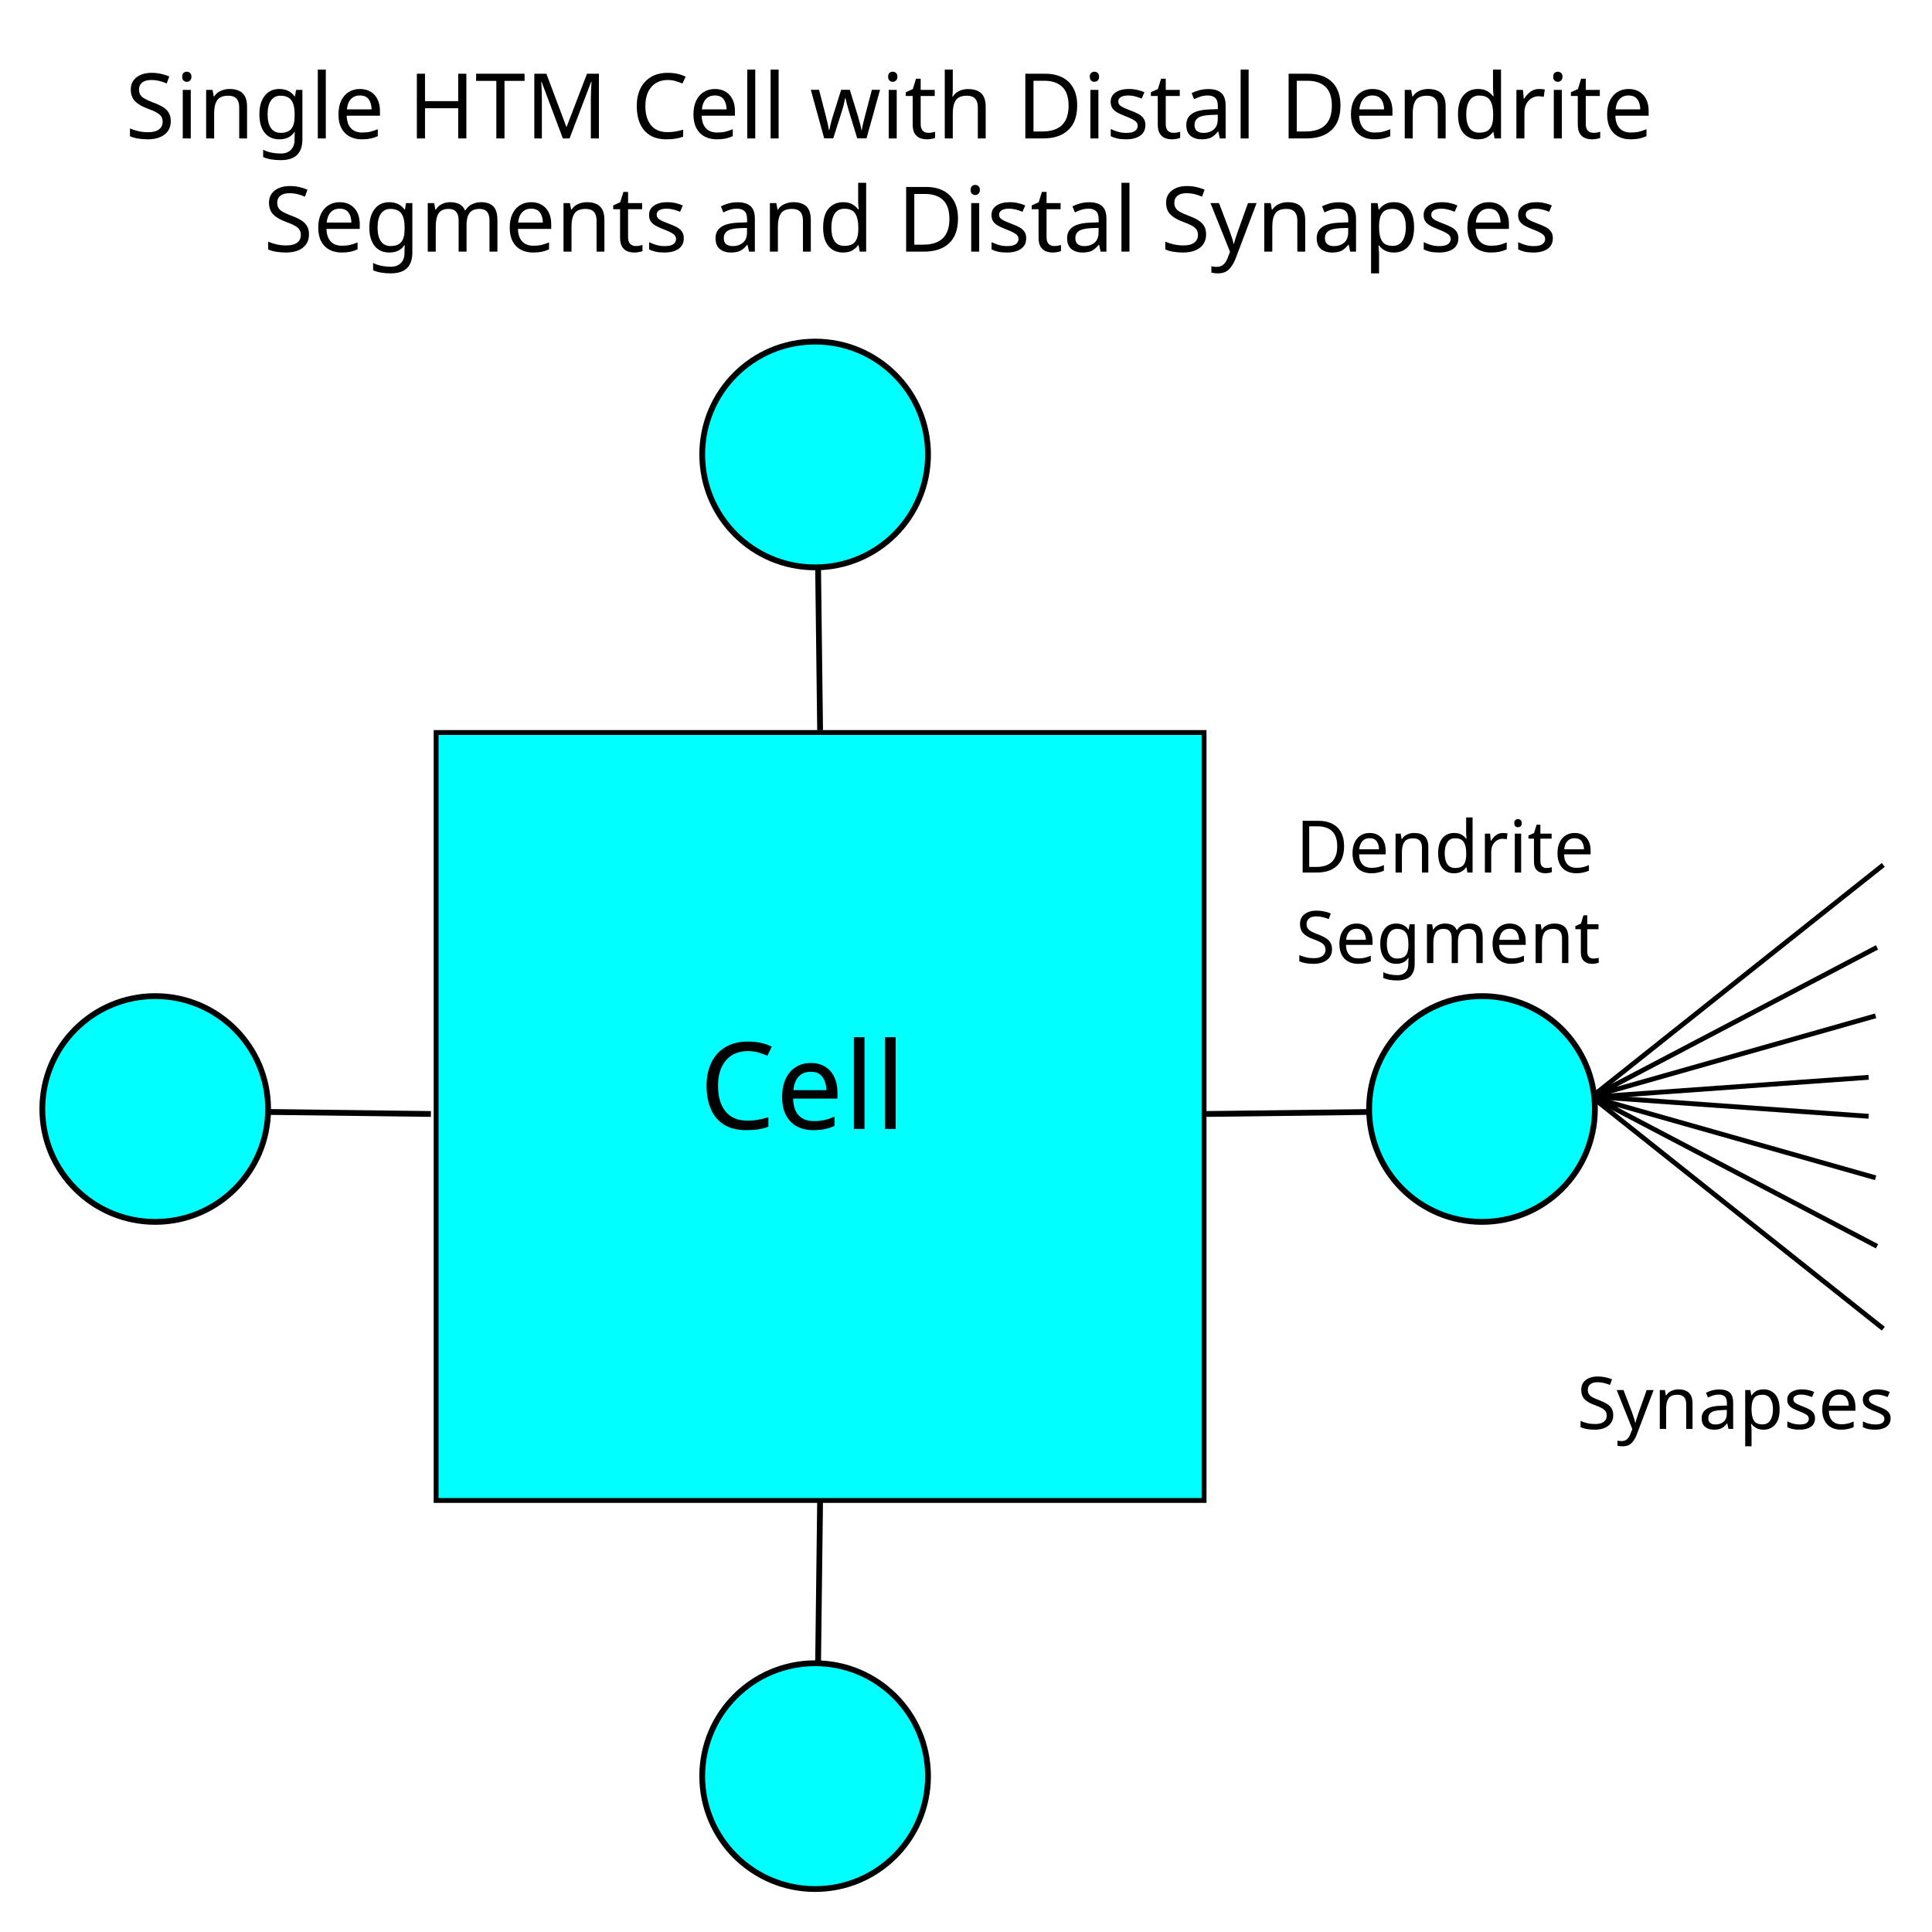
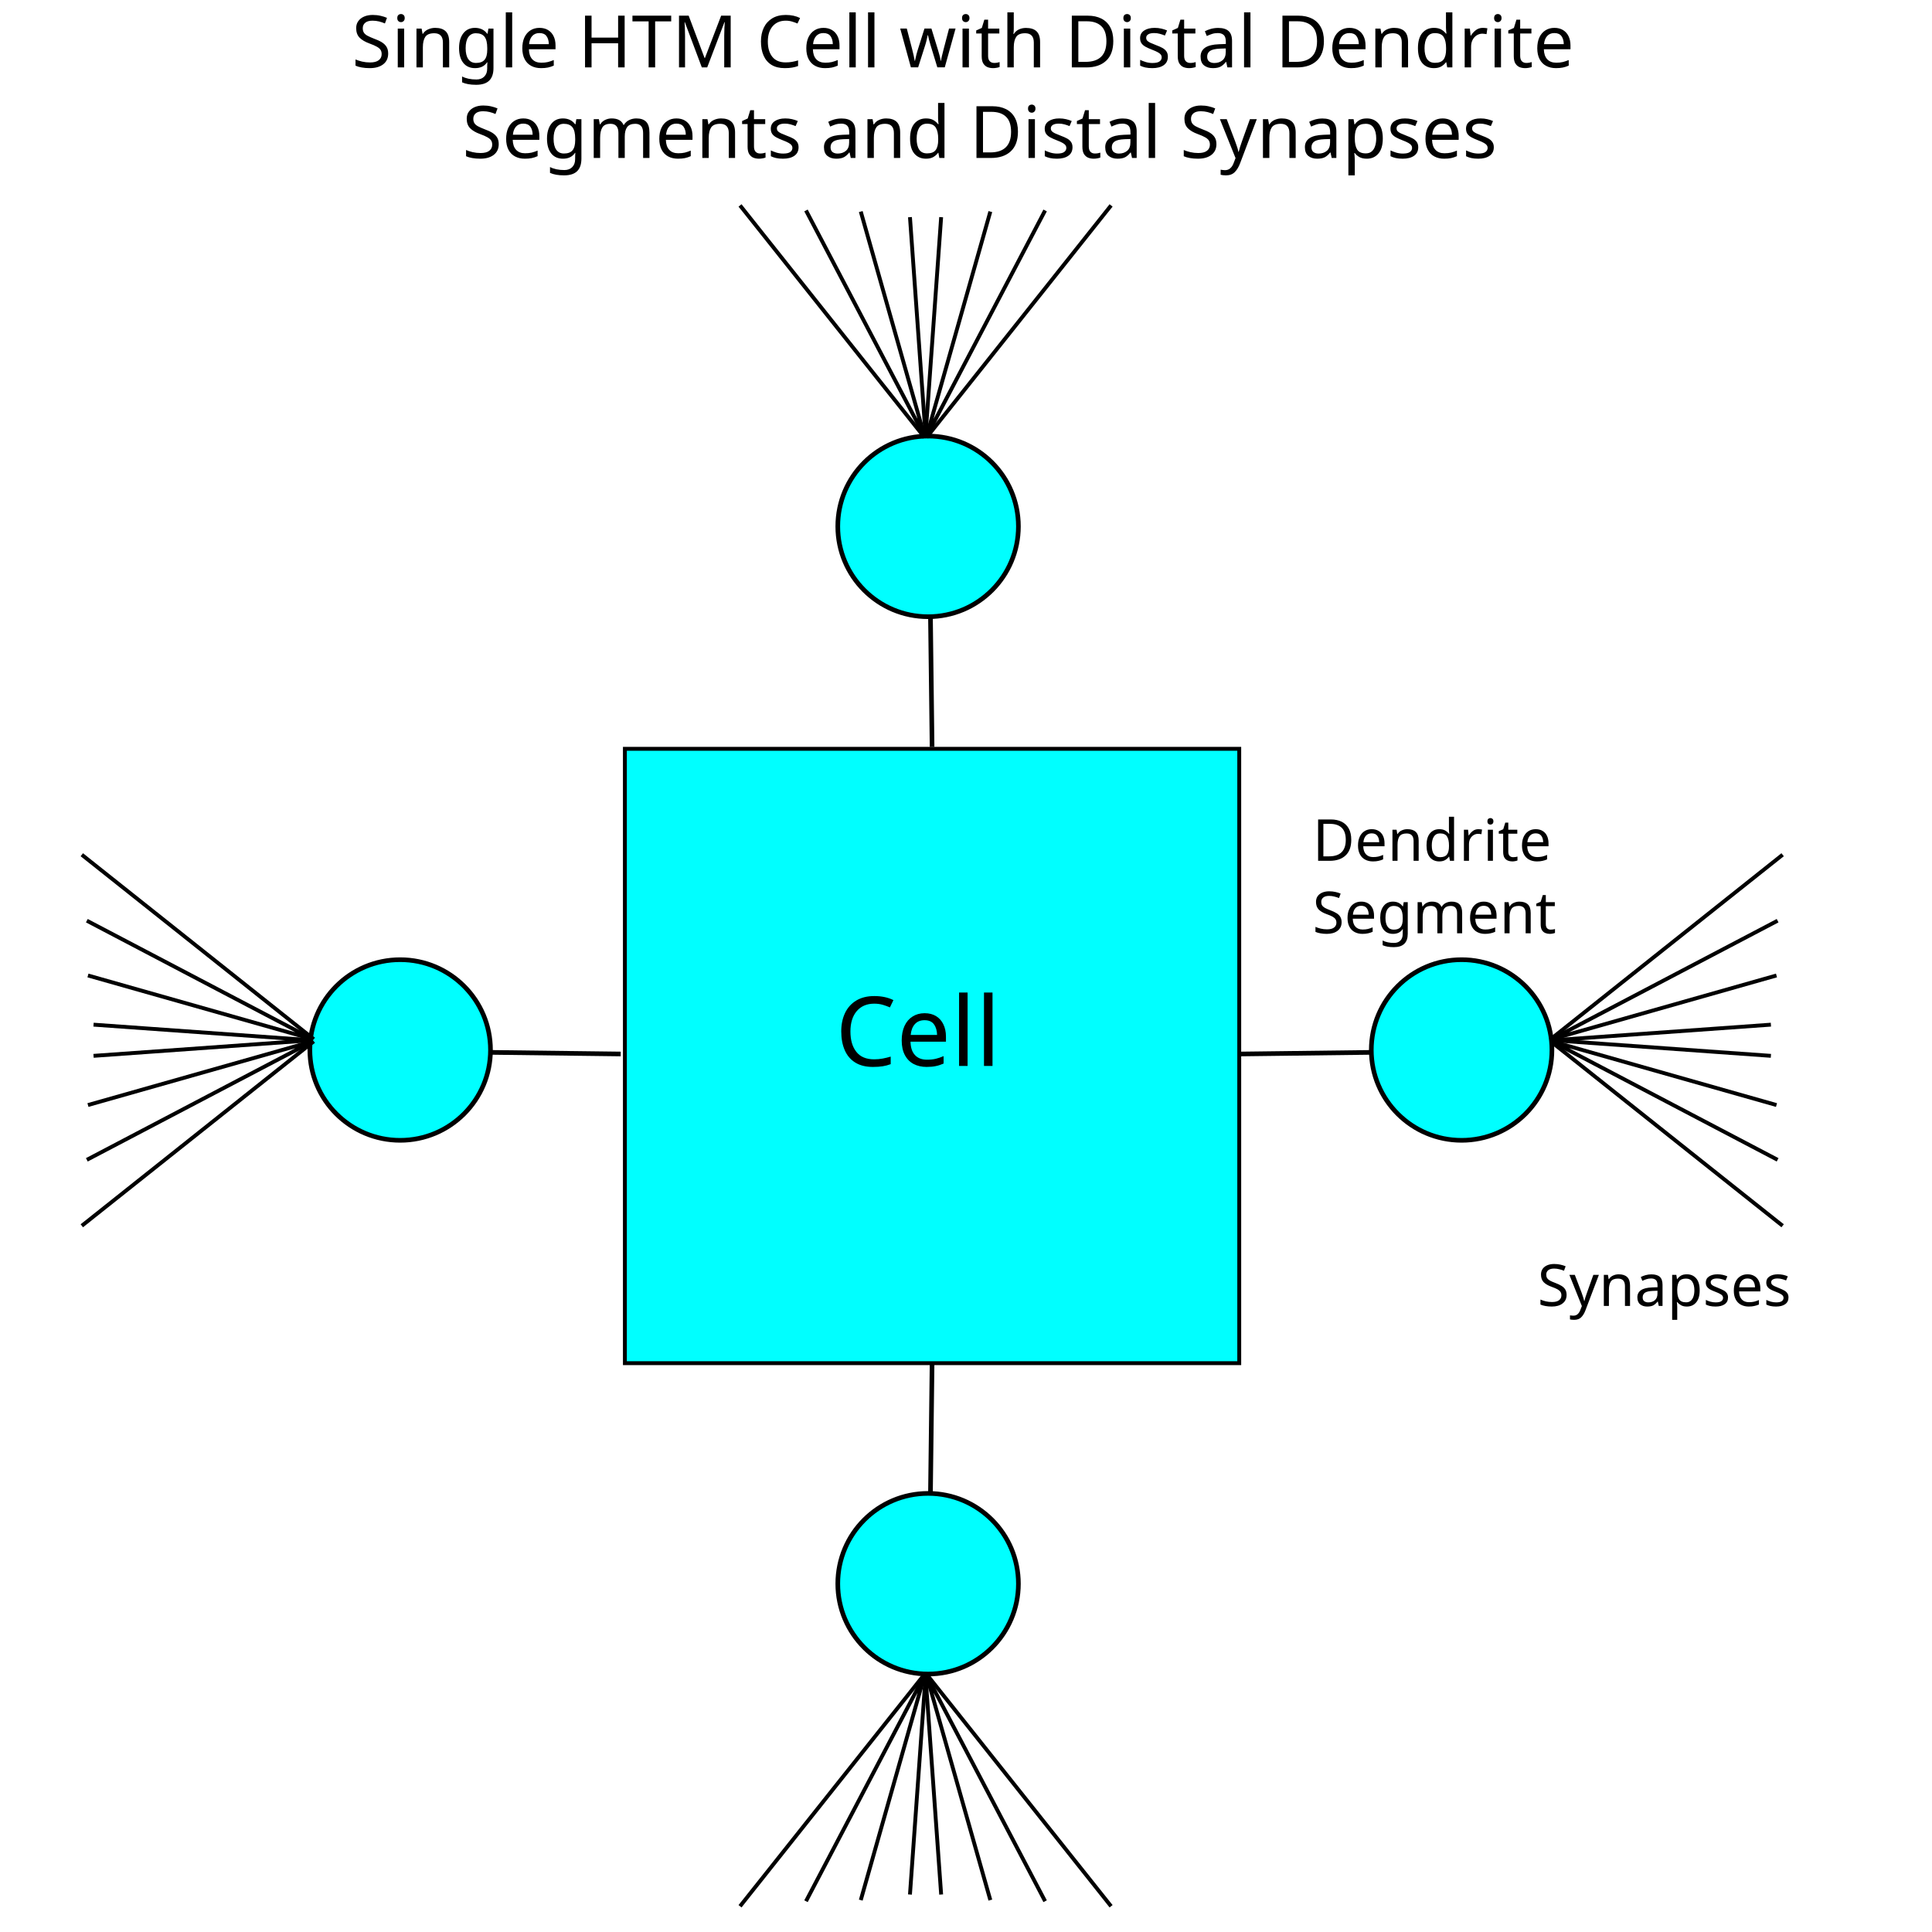
- <svg xmlns="http://www.w3.org/2000/svg" width="400" height="400" viewBox="0 0 400 400" id="svg2" version="1.1">
+ <svg xmlns="http://www.w3.org/2000/svg" width="500" height="500" viewBox="0 0 500 500" id="svg2" version="1.1">
  <defs id="defs4" />
-   <g id="layer1" transform="translate(0,-652.3622)">
-     <rect style="fill:#00ffff;fill-rule:evenodd;stroke:#000000;stroke-width:1.004;stroke-linecap:butt;stroke-linejoin:miter;stroke-miterlimit:4;stroke-dasharray:none;stroke-opacity:1" id="HTMCell" width="158.996" height="158.996" x="90.291" y="804.02" />
-     <g id="g4173" transform="matrix(2.399719,0,0,2.399719,-527.1556,-473.9817)">
+   <g id="layer1" transform="translate(0,-552.3622)">
+     <rect style="fill:#00ffff;fill-rule:evenodd;stroke:#000000;stroke-width:1.004;stroke-linecap:butt;stroke-linejoin:miter;stroke-miterlimit:4;stroke-dasharray:none;stroke-opacity:1" id="HTMCell" width="158.996" height="158.996" x="161.72" y="746.154" />
+     <g id="g4173" transform="matrix(2.399719,0,0,2.399719,-455.727,-531.8478)">
      <path id="path4169" d="m 290.429,532.359 -0.182,-14.747 0,0 0,0" style="fill:none;fill-rule:evenodd;stroke:#000000;stroke-width:0.5;stroke-linecap:butt;stroke-linejoin:miter;stroke-miterlimit:4;stroke-dasharray:none;stroke-opacity:1" />
      <circle r="9.74" cy="508.576" cx="290" id="DistDendrite" style="fill:#00ffff;stroke:#000000;stroke-width:0.5;stroke-miterlimit:4;stroke-dasharray:none;stroke-opacity:1" />
    </g>
-     <text xml:space="preserve" style="font-style:normal;font-variant:normal;font-weight:normal;font-stretch:normal;font-size:25px;line-height:125%;font-family:sans-serif;-inkscape-font-specification:'sans-serif, Normal';text-align:start;letter-spacing:0px;word-spacing:0px;writing-mode:lr-tb;text-anchor:start;fill:#000000;fill-opacity:1;stroke:none;stroke-width:1px;stroke-linecap:butt;stroke-linejoin:miter;stroke-opacity:1" x="144.755" y="886.104" id="text4219">
-       <tspan id="tspan4223" x="144.755" y="886.104">Cell</tspan>
+     <text xml:space="preserve" style="font-style:normal;font-variant:normal;font-weight:normal;font-stretch:normal;font-size:25px;line-height:125%;font-family:sans-serif;-inkscape-font-specification:'sans-serif, Normal';text-align:start;letter-spacing:0px;word-spacing:0px;writing-mode:lr-tb;text-anchor:start;fill:#000000;fill-opacity:1;stroke:none;stroke-width:1px;stroke-linecap:butt;stroke-linejoin:miter;stroke-opacity:1" x="216.183" y="828.238" id="text4219">
+       <tspan id="tspan4223" x="216.183" y="828.238">Cell</tspan>
    </text>
-     <text xml:space="preserve" style="font-style:normal;font-variant:normal;font-weight:normal;font-stretch:normal;font-size:15px;line-height:125%;font-family:sans-serif;-inkscape-font-specification:'sans-serif, Normal';text-align:start;letter-spacing:0px;word-spacing:0px;writing-mode:lr-tb;text-anchor:start;fill:#000000;fill-opacity:1;stroke:none;stroke-width:1px;stroke-linecap:butt;stroke-linejoin:miter;stroke-opacity:1" x="268.248" y="833.007" id="text4246">
-       <tspan id="tspan4466" x="268.248" y="833.007">Dendrite</tspan>
-       <tspan id="tspan4468" x="268.248" y="851.757">Segment</tspan>
+     <text xml:space="preserve" style="font-style:normal;font-variant:normal;font-weight:normal;font-stretch:normal;font-size:15px;line-height:125%;font-family:sans-serif;-inkscape-font-specification:'sans-serif, Normal';text-align:start;letter-spacing:0px;word-spacing:0px;writing-mode:lr-tb;text-anchor:start;fill:#000000;fill-opacity:1;stroke:none;stroke-width:1px;stroke-linecap:butt;stroke-linejoin:miter;stroke-opacity:1" x="339.676" y="775.141" id="text4246">
+       <tspan id="tspan4466" x="339.676" y="775.141">Dendrite</tspan>
+       <tspan id="tspan4468" x="339.676" y="793.891">Segment</tspan>
    </text>
-     <flowRoot xml:space="preserve" id="flowRoot4252" style="font-style:normal;font-variant:normal;font-weight:normal;font-stretch:normal;font-size:15px;line-height:125%;font-family:sans-serif;-inkscape-font-specification:'sans-serif, Normal';text-align:start;letter-spacing:0px;word-spacing:0px;writing-mode:lr-tb;text-anchor:start;fill:#000000;fill-opacity:1;stroke:none;stroke-width:1px;stroke-linecap:butt;stroke-linejoin:miter;stroke-opacity:1" transform="translate(-20.21051,678.0864)">
+     <flowRoot xml:space="preserve" id="flowRoot4252" style="font-style:normal;font-variant:normal;font-weight:normal;font-stretch:normal;font-size:15px;line-height:125%;font-family:sans-serif;-inkscape-font-specification:'sans-serif, Normal';text-align:start;letter-spacing:0px;word-spacing:0px;writing-mode:lr-tb;text-anchor:start;fill:#000000;fill-opacity:1;stroke:none;stroke-width:1px;stroke-linecap:butt;stroke-linejoin:miter;stroke-opacity:1" transform="translate(51.21806,620.2203)">
      <flowRegion id="flowRegion4254">
        <rect id="rect4256" width="1.903" height="87.538" x="112.277" y="-275.567" />
      </flowRegion>
      <flowPara id="flowPara4258" />
    </flowRoot>
-     <g id="g4173-5" transform="matrix(2.399719,0,0,-2.399719,-527.1556,2240.533)">
+     <g id="g4173-5" transform="matrix(2.399719,0,0,-2.399719,-455.727,2182.667)">
      <path id="path4169-3" d="m 290.429,532.359 -0.182,-14.747 0,0 0,0" style="fill:none;fill-rule:evenodd;stroke:#000000;stroke-width:0.5;stroke-linecap:butt;stroke-linejoin:miter;stroke-miterlimit:4;stroke-dasharray:none;stroke-opacity:1" />
      <circle r="9.74" cy="508.576" cx="290" id="DistDendrite-3" style="fill:#00ffff;stroke:#000000;stroke-width:0.5;stroke-miterlimit:4;stroke-dasharray:none;stroke-opacity:1" />
    </g>
-     <g id="g4173-8" transform="matrix(0,2.399719,2.399719,0,-1188.302,186.0502)">
+     <g id="g4173-8" transform="matrix(0,2.399719,2.399719,0,-1116.873,128.1841)">
      <path id="path4169-2" d="m 290.429,532.359 -0.182,-14.747 0,0 0,0" style="fill:none;fill-rule:evenodd;stroke:#000000;stroke-width:0.5;stroke-linecap:butt;stroke-linejoin:miter;stroke-miterlimit:4;stroke-dasharray:none;stroke-opacity:1" />
      <circle r="9.74" cy="508.576" cx="290" id="DistDendrite-2" style="fill:#00ffff;stroke:#000000;stroke-width:0.5;stroke-miterlimit:4;stroke-dasharray:none;stroke-opacity:1" />
    </g>
-     <g id="g4173-8-8" transform="matrix(0,2.399719,-2.399719,0,1527.276,186.0502)">
+     <g id="g4173-8-8" transform="matrix(0,2.399719,-2.399719,0,1598.704,128.1841)">
      <path id="path4169-2-7" d="m 290.429,532.359 -0.182,-14.747 0,0 0,0" style="fill:none;fill-rule:evenodd;stroke:#000000;stroke-width:0.5;stroke-linecap:butt;stroke-linejoin:miter;stroke-miterlimit:4;stroke-dasharray:none;stroke-opacity:1" />
      <circle r="9.74" cy="508.576" cx="290" id="DistDendrite-2-0" style="fill:#00ffff;stroke:#000000;stroke-width:0.5;stroke-miterlimit:4;stroke-dasharray:none;stroke-opacity:1" />
    </g>
-     <g id="g4411" transform="translate(4.382619,20.66092)">
-       <path id="path4399" d="m 325.497,858.511 60.036,-47.74 0,0 0,0" style="fill:none;fill-rule:evenodd;stroke:#000000;stroke-width:1px;stroke-linecap:butt;stroke-linejoin:miter;stroke-opacity:1" />
-       <path id="path4407" d="m 384.231,827.841 0,0 0,0 -58.445,30.669 58.156,-16.492" style="fill:none;fill-rule:evenodd;stroke:#000000;stroke-width:1px;stroke-linecap:butt;stroke-linejoin:miter;stroke-opacity:1" />
-       <path id="path4409" d="m 325.787,858.8 56.709,-4.051" style="fill:none;fill-rule:evenodd;stroke:#000000;stroke-width:1px;stroke-linecap:butt;stroke-linejoin:miter;stroke-opacity:1" />
+     <g id="g4510" transform="translate(71.42857,-57.86618)">
+       <g transform="translate(4.382619,20.66092)" id="g4411">
+         <path style="fill:none;fill-rule:evenodd;stroke:#000000;stroke-width:1px;stroke-linecap:butt;stroke-linejoin:miter;stroke-opacity:1" d="m 325.497,858.511 60.036,-47.74 0,0 0,0" id="path4399" />
+         <path style="fill:none;fill-rule:evenodd;stroke:#000000;stroke-width:1px;stroke-linecap:butt;stroke-linejoin:miter;stroke-opacity:1" d="m 384.231,827.841 0,0 0,0 -58.445,30.669 58.156,-16.492" id="path4407" />
+         <path style="fill:none;fill-rule:evenodd;stroke:#000000;stroke-width:1px;stroke-linecap:butt;stroke-linejoin:miter;stroke-opacity:1" d="m 325.787,858.8 56.709,-4.051" id="path4409" />
+       </g>
+       <g id="g4411-0" transform="matrix(1,0,0,-1,4.382615,1738.23)">
+         <path style="fill:none;fill-rule:evenodd;stroke:#000000;stroke-width:1px;stroke-linecap:butt;stroke-linejoin:miter;stroke-opacity:1" d="m 325.497,858.511 60.036,-47.74 0,0 0,0" id="path4399-4" />
+         <path style="fill:none;fill-rule:evenodd;stroke:#000000;stroke-width:1px;stroke-linecap:butt;stroke-linejoin:miter;stroke-opacity:1" d="m 384.231,827.841 0,0 0,0 -58.445,30.669 58.156,-16.492" id="path4407-4" />
+         <path style="fill:none;fill-rule:evenodd;stroke:#000000;stroke-width:1px;stroke-linecap:butt;stroke-linejoin:miter;stroke-opacity:1" d="m 325.787,858.8 56.709,-4.051" id="path4409-5" />
+       </g>
    </g>
-     <g transform="matrix(1,0,0,-1,4.382615,1738.23)" id="g4411-0">
-       <path id="path4399-4" d="m 325.497,858.511 60.036,-47.74 0,0 0,0" style="fill:none;fill-rule:evenodd;stroke:#000000;stroke-width:1px;stroke-linecap:butt;stroke-linejoin:miter;stroke-opacity:1" />
-       <path id="path4407-4" d="m 384.231,827.841 0,0 0,0 -58.445,30.669 58.156,-16.492" style="fill:none;fill-rule:evenodd;stroke:#000000;stroke-width:1px;stroke-linecap:butt;stroke-linejoin:miter;stroke-opacity:1" />
-       <path id="path4409-5" d="m 325.787,858.8 56.709,-4.051" style="fill:none;fill-rule:evenodd;stroke:#000000;stroke-width:1px;stroke-linecap:butt;stroke-linejoin:miter;stroke-opacity:1" />
+     <text xml:space="preserve" style="font-style:normal;font-variant:normal;font-weight:normal;font-stretch:normal;font-size:15px;line-height:125%;font-family:sans-serif;-inkscape-font-specification:'sans-serif, Normal';text-align:start;letter-spacing:0px;word-spacing:0px;writing-mode:lr-tb;text-anchor:start;fill:#000000;fill-opacity:1;stroke:none;stroke-width:1px;stroke-linecap:butt;stroke-linejoin:miter;stroke-opacity:1" x="397.902" y="890.341" id="text4246-3">
+       <tspan id="tspan4464" x="397.902" y="890.341">Synapses</tspan>
+     </text>
+     <text xml:space="preserve" style="font-style:normal;font-variant:normal;font-weight:normal;font-stretch:normal;font-size:18.75px;line-height:125%;font-family:sans-serif;-inkscape-font-specification:'sans-serif, Normal';text-align:center;letter-spacing:0px;word-spacing:0px;writing-mode:lr-tb;text-anchor:middle;fill:#000000;fill-opacity:1;stroke:none;stroke-width:1px;stroke-linecap:butt;stroke-linejoin:miter;stroke-opacity:1" x="265.737" y="569.809" id="text4219-1">
+       <tspan id="tspan4490" x="268.722" y="569.809">Single HTM Cell with Distal Dendrite </tspan>
+       <tspan id="tspan4492" x="265.737" y="593.246">Segments and Distal Synapses</tspan>
+     </text>
+     <g transform="matrix(-1,0,0,1,411.0879,-57.86618)" id="g4510-2">
+       <g transform="translate(4.382619,20.66092)" id="g4411-2">
+         <path style="fill:none;fill-rule:evenodd;stroke:#000000;stroke-width:1px;stroke-linecap:butt;stroke-linejoin:miter;stroke-opacity:1" d="m 325.497,858.511 60.036,-47.74 0,0 0,0" id="path4399-1" />
+         <path style="fill:none;fill-rule:evenodd;stroke:#000000;stroke-width:1px;stroke-linecap:butt;stroke-linejoin:miter;stroke-opacity:1" d="m 384.231,827.841 0,0 0,0 -58.445,30.669 58.156,-16.492" id="path4407-5" />
+         <path style="fill:none;fill-rule:evenodd;stroke:#000000;stroke-width:1px;stroke-linecap:butt;stroke-linejoin:miter;stroke-opacity:1" d="m 325.787,858.8 56.709,-4.051" id="path4409-0" />
+       </g>
+       <g id="g4411-0-7" transform="matrix(1,0,0,-1,4.382615,1738.23)">
+         <path style="fill:none;fill-rule:evenodd;stroke:#000000;stroke-width:1px;stroke-linecap:butt;stroke-linejoin:miter;stroke-opacity:1" d="m 325.497,858.511 60.036,-47.74 0,0 0,0" id="path4399-4-2" />
+         <path style="fill:none;fill-rule:evenodd;stroke:#000000;stroke-width:1px;stroke-linecap:butt;stroke-linejoin:miter;stroke-opacity:1" d="m 384.231,827.841 0,0 0,0 -58.445,30.669 58.156,-16.492" id="path4407-4-2" />
+         <path style="fill:none;fill-rule:evenodd;stroke:#000000;stroke-width:1px;stroke-linecap:butt;stroke-linejoin:miter;stroke-opacity:1" d="m 325.787,858.8 56.709,-4.051" id="path4409-5-2" />
+       </g>
    </g>
-     <text xml:space="preserve" style="font-style:normal;font-variant:normal;font-weight:normal;font-stretch:normal;font-size:15px;line-height:125%;font-family:sans-serif;-inkscape-font-specification:'sans-serif, Normal';text-align:start;letter-spacing:0px;word-spacing:0px;writing-mode:lr-tb;text-anchor:start;fill:#000000;fill-opacity:1;stroke:none;stroke-width:1px;stroke-linecap:butt;stroke-linejoin:miter;stroke-opacity:1" x="326.474" y="948.207" id="text4246-3">
-       <tspan id="tspan4464" x="326.474" y="948.207">Synapses</tspan>
-     </text>
-     <text xml:space="preserve" style="font-style:normal;font-variant:normal;font-weight:normal;font-stretch:normal;font-size:18.75px;line-height:125%;font-family:sans-serif;-inkscape-font-specification:'sans-serif, Normal';text-align:center;letter-spacing:0px;word-spacing:0px;writing-mode:lr-tb;text-anchor:middle;fill:#000000;fill-opacity:1;stroke:none;stroke-width:1px;stroke-linecap:butt;stroke-linejoin:miter;stroke-opacity:1" x="200.638" y="681.021" id="text4219-1">
-       <tspan id="tspan4490" x="203.622" y="681.021">Single HTM Cell with Distal Dendrite </tspan>
-       <tspan id="tspan4492" x="200.638" y="704.458">Segments and Distal Synapses</tspan>
-     </text>
+     <g transform="matrix(0,-1,-1,0,1118.979,995.4428)" id="g4510-2-8">
+       <g transform="translate(4.382619,20.66092)" id="g4411-2-8">
+         <path style="fill:none;fill-rule:evenodd;stroke:#000000;stroke-width:1px;stroke-linecap:butt;stroke-linejoin:miter;stroke-opacity:1" d="m 325.497,858.511 60.036,-47.74 0,0 0,0" id="path4399-1-8" />
+         <path style="fill:none;fill-rule:evenodd;stroke:#000000;stroke-width:1px;stroke-linecap:butt;stroke-linejoin:miter;stroke-opacity:1" d="m 384.231,827.841 0,0 0,0 -58.445,30.669 58.156,-16.492" id="path4407-5-9" />
+         <path style="fill:none;fill-rule:evenodd;stroke:#000000;stroke-width:1px;stroke-linecap:butt;stroke-linejoin:miter;stroke-opacity:1" d="m 325.787,858.8 56.709,-4.051" id="path4409-0-3" />
+       </g>
+       <g id="g4411-0-7-0" transform="matrix(1,0,0,-1,4.382615,1738.23)">
+         <path style="fill:none;fill-rule:evenodd;stroke:#000000;stroke-width:1px;stroke-linecap:butt;stroke-linejoin:miter;stroke-opacity:1" d="m 325.497,858.511 60.036,-47.74 0,0 0,0" id="path4399-4-2-7" />
+         <path style="fill:none;fill-rule:evenodd;stroke:#000000;stroke-width:1px;stroke-linecap:butt;stroke-linejoin:miter;stroke-opacity:1" d="m 384.231,827.841 0,0 0,0 -58.445,30.669 58.156,-16.492" id="path4407-4-2-7" />
+         <path style="fill:none;fill-rule:evenodd;stroke:#000000;stroke-width:1px;stroke-linecap:butt;stroke-linejoin:miter;stroke-opacity:1" d="m 325.787,858.8 56.709,-4.051" id="path4409-5-2-3" />
+       </g>
+     </g>
+     <g transform="matrix(0,1,-1,0,1118.979,655.7835)" id="g4510-2-8-4">
+       <g transform="translate(4.382619,20.66092)" id="g4411-2-8-0">
+         <path style="fill:none;fill-rule:evenodd;stroke:#000000;stroke-width:1px;stroke-linecap:butt;stroke-linejoin:miter;stroke-opacity:1" d="m 325.497,858.511 60.036,-47.74 0,0 0,0" id="path4399-1-8-4" />
+         <path style="fill:none;fill-rule:evenodd;stroke:#000000;stroke-width:1px;stroke-linecap:butt;stroke-linejoin:miter;stroke-opacity:1" d="m 384.231,827.841 0,0 0,0 -58.445,30.669 58.156,-16.492" id="path4407-5-9-3" />
+         <path style="fill:none;fill-rule:evenodd;stroke:#000000;stroke-width:1px;stroke-linecap:butt;stroke-linejoin:miter;stroke-opacity:1" d="m 325.787,858.8 56.709,-4.051" id="path4409-0-3-9" />
+       </g>
+       <g id="g4411-0-7-0-1" transform="matrix(1,0,0,-1,4.382615,1738.23)">
+         <path style="fill:none;fill-rule:evenodd;stroke:#000000;stroke-width:1px;stroke-linecap:butt;stroke-linejoin:miter;stroke-opacity:1" d="m 325.497,858.511 60.036,-47.74 0,0 0,0" id="path4399-4-2-7-2" />
+         <path style="fill:none;fill-rule:evenodd;stroke:#000000;stroke-width:1px;stroke-linecap:butt;stroke-linejoin:miter;stroke-opacity:1" d="m 384.231,827.841 0,0 0,0 -58.445,30.669 58.156,-16.492" id="path4407-4-2-7-6" />
+         <path style="fill:none;fill-rule:evenodd;stroke:#000000;stroke-width:1px;stroke-linecap:butt;stroke-linejoin:miter;stroke-opacity:1" d="m 325.787,858.8 56.709,-4.051" id="path4409-5-2-3-5" />
+       </g>
+     </g>
  </g>
</svg>
